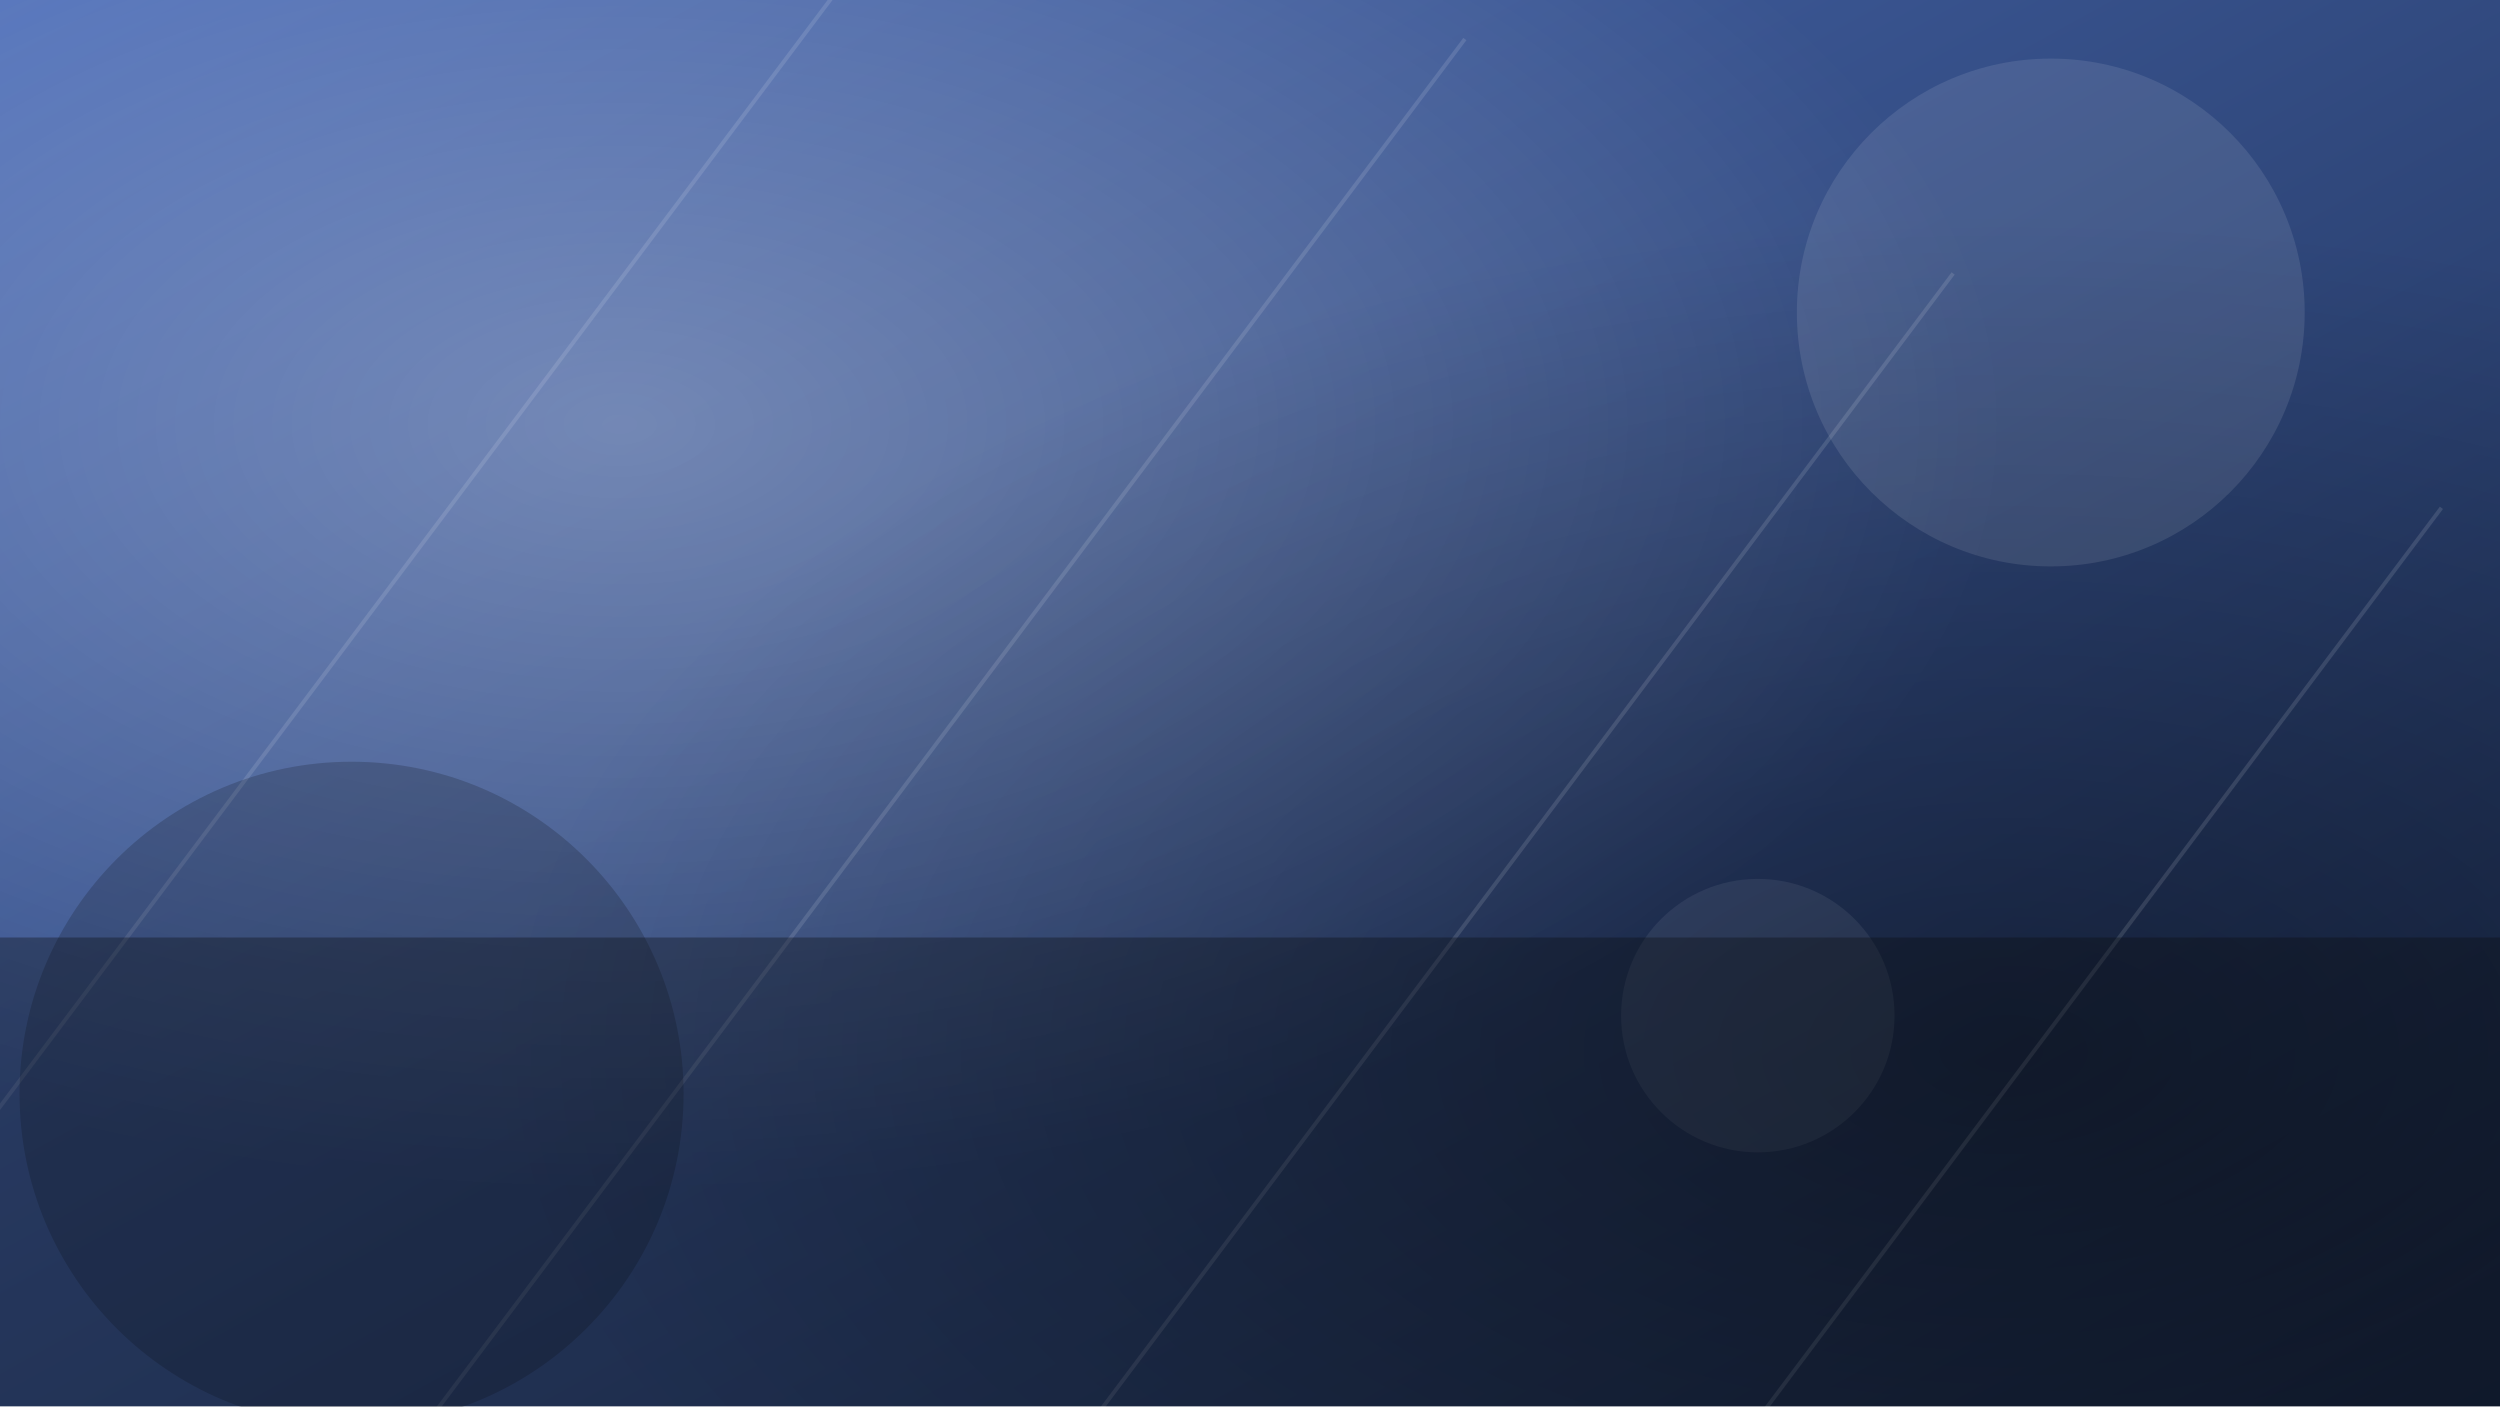
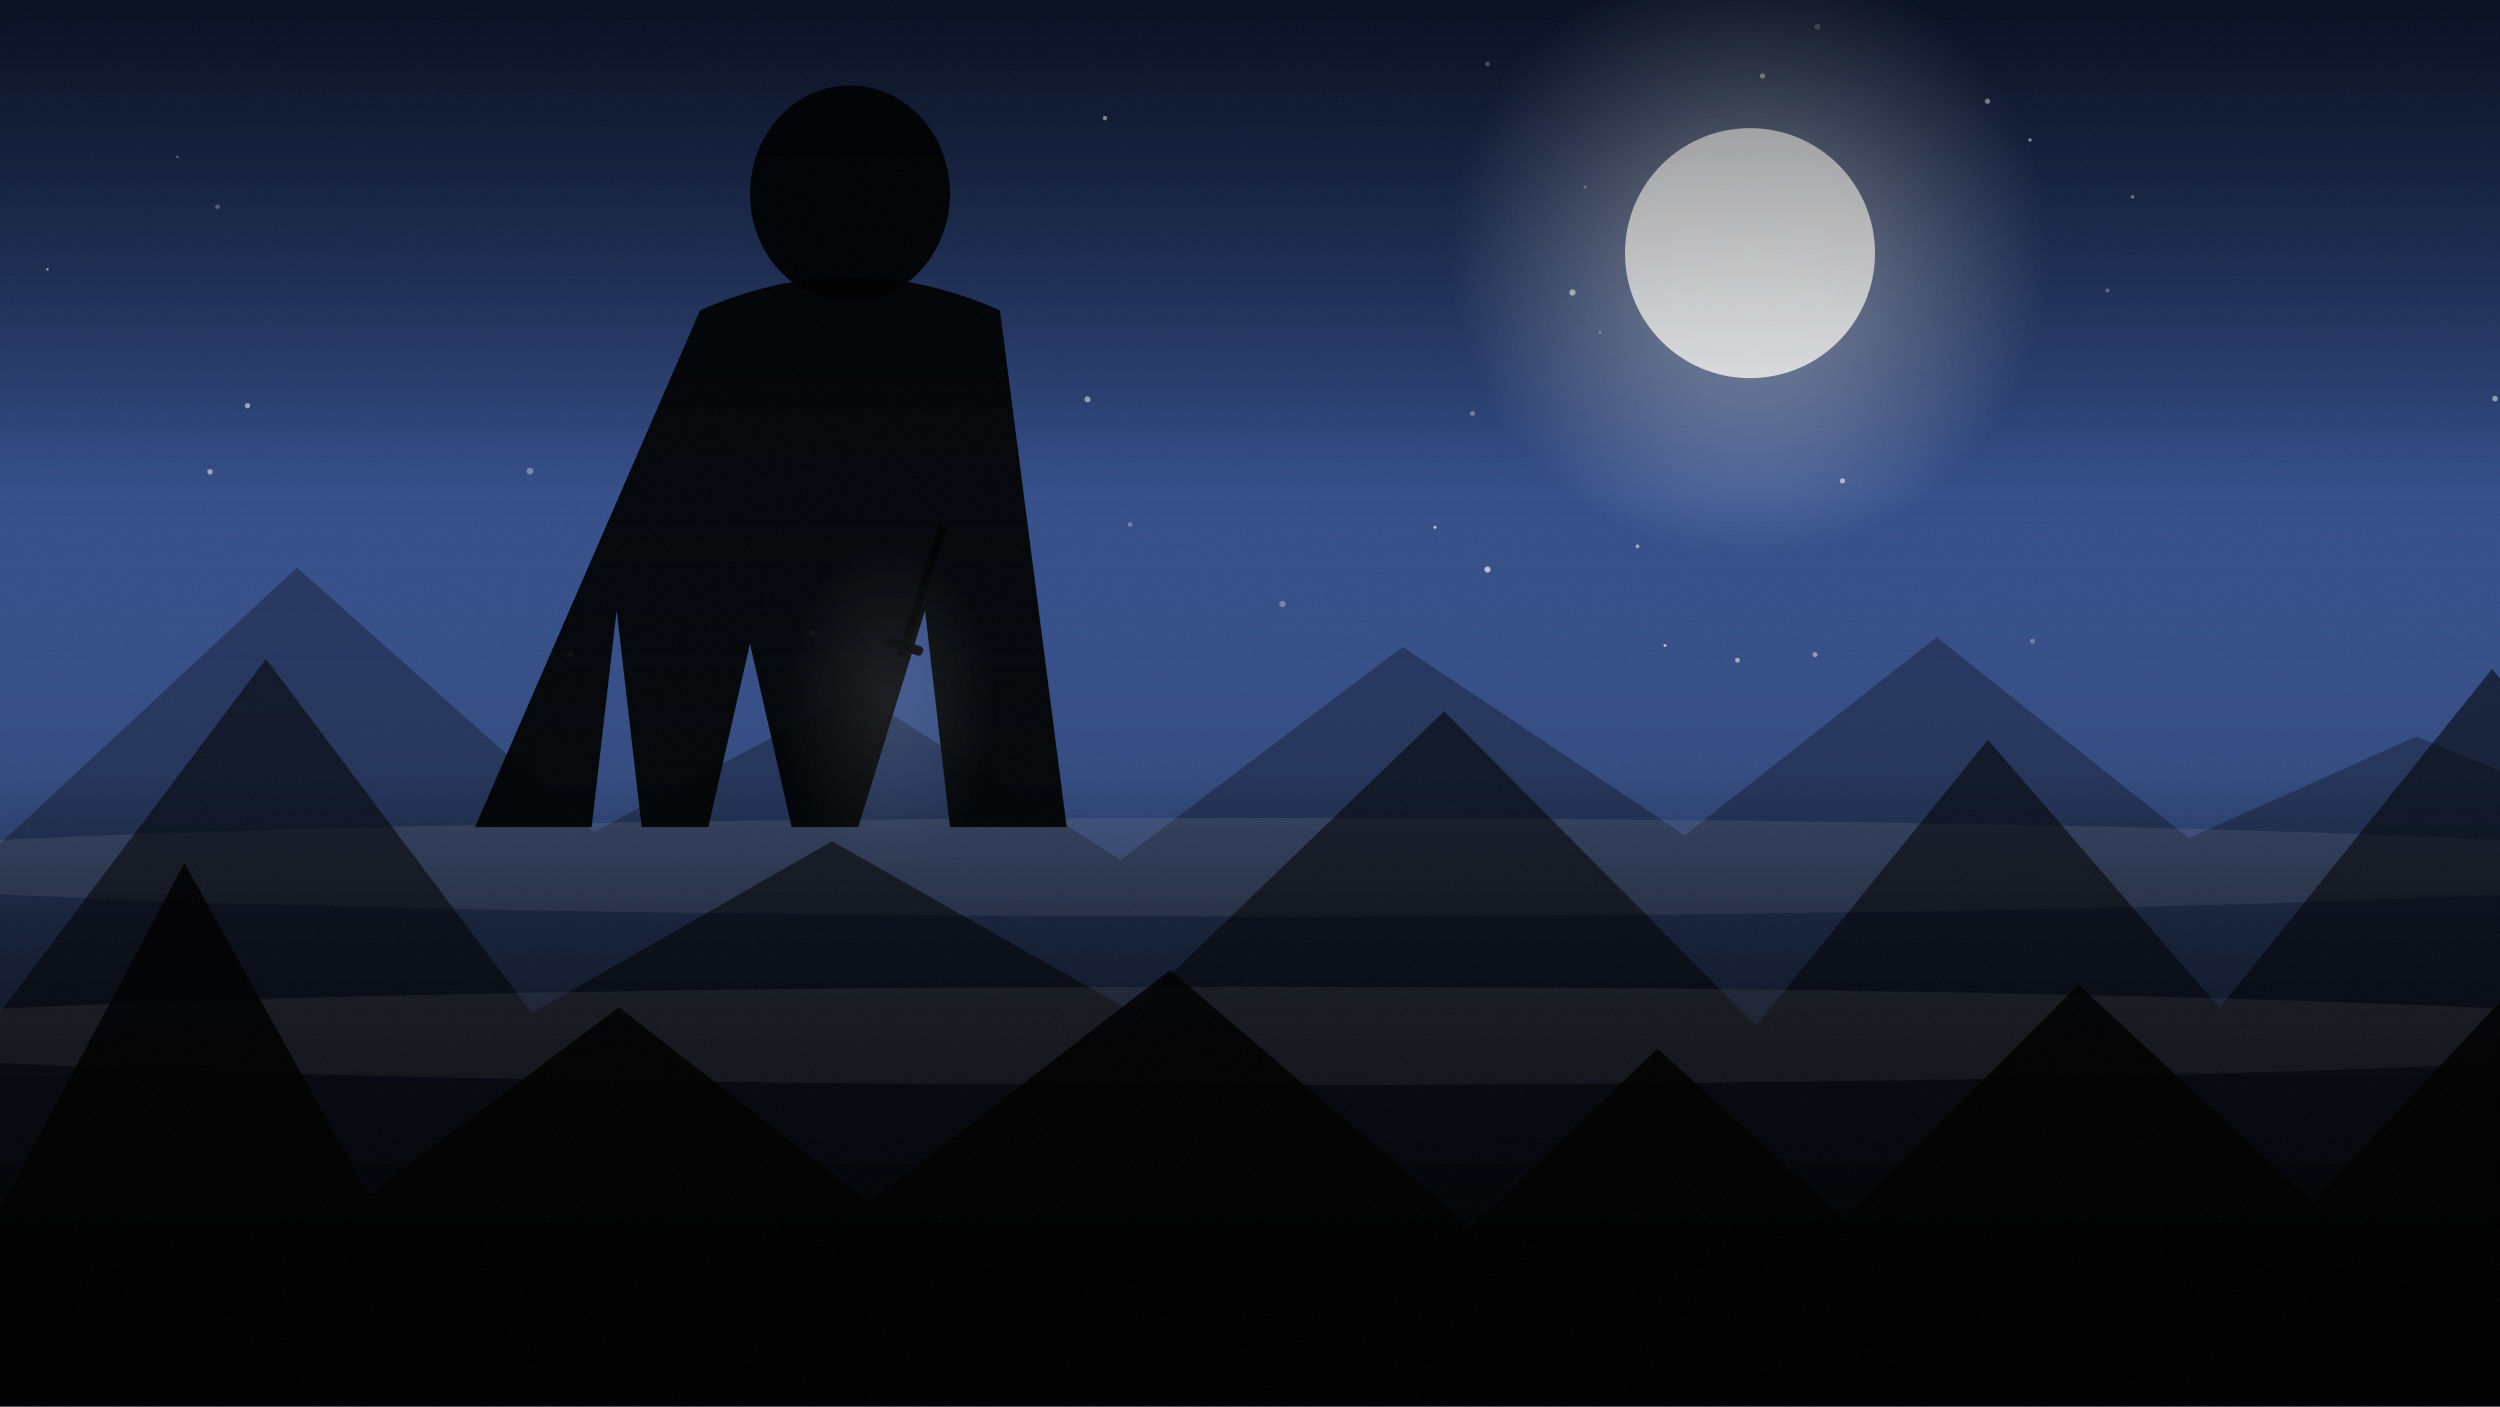
<svg xmlns="http://www.w3.org/2000/svg" width="1280" height="720" viewBox="0 0 1280 720">
  <defs>
-     <linearGradient id="bg" x1="0" y1="0" x2="1" y2="1">
-       <stop offset="0" stop-color="#4b6cb7" />
-       <stop offset="1" stop-color="#182848" />
+     <linearGradient id="sky" x1="0" y1="0" x2="0" y2="1">
+       <stop offset="0" stop-color="#101d3d" />
+       <stop offset="0.55" stop-color="#4b6cb7" />
+       <stop offset="1" stop-color="#101d3d" />
    </linearGradient>
-     <radialGradient id="b1" cx=".25" cy=".3" r=".55">
-       <stop offset="0" stop-color="rgba(255,255,255,.28)" />
+     <radialGradient id="glow">
+       <stop offset="0" stop-color="rgba(255,255,255,.55)" />
      <stop offset="1" stop-color="rgba(255,255,255,0)" />
    </radialGradient>
-     <radialGradient id="b2" cx=".8" cy=".75" r=".6">
-       <stop offset="0" stop-color="rgba(0,0,0,.4)" />
-       <stop offset="1" stop-color="rgba(0,0,0,0)" />
+     <linearGradient id="sea" x1="0" y1="0" x2="0" y2="1">
+       <stop offset="0" stop-color="#4b6cb7" />
+       <stop offset="1" stop-color="#101d3d" />
+     </linearGradient>
+     <radialGradient id="planet">
+       <stop offset="0" stop-color="#4b6cb7" />
+       <stop offset="1" stop-color="#101d3d" />
    </radialGradient>
+     <linearGradient id="track" x1="0" y1="0" x2="0" y2="1">
+       <stop offset="0" stop-color="#8c2b23" />
+       <stop offset="1" stop-color="#4a1410" />
+     </linearGradient>
+     <linearGradient id="bw" x1="0" y1="0" x2="0" y2="1">
+       <stop offset="0" stop-color="#d8d8d8" />
+       <stop offset="1" stop-color="#2a2a2a" />
+     </linearGradient>
+     <linearGradient id="vig" x1="0" y1="0" x2="0" y2="1">
+       <stop offset="0" stop-color="rgba(0,0,0,.45)" />
+       <stop offset="0.35" stop-color="rgba(0,0,0,0)" />
+       <stop offset="0.72" stop-color="rgba(0,0,0,.55)" />
+       <stop offset="1" stop-color="rgba(0,0,0,.92)" />
+     </linearGradient>
+     <filter id="grain">
+       <feTurbulence type="fractalNoise" baseFrequency="0.9" numOctaves="2" stitchTiles="stitch" />
+       <feColorMatrix type="saturate" values="0" />
+       <feComponentTransfer>
+         <feFuncA type="linear" slope="0.06" />
+       </feComponentTransfer>
+     </filter>
  </defs>
-   <rect width="1280" height="720" fill="url(#bg)" />
-   <rect width="1280" height="720" fill="url(#b1)" />
-   <rect width="1280" height="720" fill="url(#b2)" />
-   <g opacity=".12" stroke="#fff" stroke-width="2">
-     <line x1="-100" y1="700" x2="500" y2="-100" />
-     <line x1="150" y1="820" x2="750" y2="20" />
-     <line x1="400" y1="940" x2="1000" y2="140" />
-     <line x1="650" y1="1060" x2="1250" y2="260" />
+   <g>
+     <rect width="1280" height="720" fill="url(#sky)" />
+     <circle cx="889.6" cy="338.04" r="1.253" fill="rgba(255,255,255,0.705)" />
+     <circle cx="852.48" cy="330.48" r="0.799" fill="rgba(255,255,255,0.799)" />
+     <circle cx="943.36" cy="246.24" r="1.333" fill="rgba(255,255,255,0.574)" />
+     <circle cx="1039.36" cy="71.64" r="0.875" fill="rgba(255,255,255,0.778)" />
+     <circle cx="1277.44" cy="204.12" r="1.435" fill="rgba(255,255,255,0.548)" />
+     <circle cx="1091.84" cy="100.8" r="0.919" fill="rgba(255,255,255,0.522)" />
+     <circle cx="819.2" cy="170.28" r="0.629" fill="rgba(255,255,255,0.475)" />
+     <circle cx="24.32" cy="137.88" r="0.644" fill="rgba(255,255,255,0.739)" />
+     <circle cx="495.36" cy="346.68" r="1.091" fill="rgba(255,255,255,0.378)" />
+     <circle cx="399.36" cy="272.52" r="1.292" fill="rgba(255,255,255,0.314)" />
+     <circle cx="126.72" cy="207.72" r="1.363" fill="rgba(255,255,255,0.578)" />
+     <circle cx="734.72" cy="270" r="0.775" fill="rgba(255,255,255,0.703)" />
+     <circle cx="838.4" cy="279.72" r="0.979" fill="rgba(255,255,255,0.567)" />
+     <circle cx="656.64" cy="309.24" r="1.643" fill="rgba(255,255,255,0.358)" />
+     <circle cx="805.12" cy="149.76" r="1.615" fill="rgba(255,255,255,0.696)" />
+     <circle cx="1040.64" cy="328.32" r="1.316" fill="rgba(255,255,255,0.36)" />
+     <circle cx="578.56" cy="268.56" r="1.152" fill="rgba(255,255,255,0.304)" />
+     <circle cx="1079.04" cy="148.68" r="1.003" fill="rgba(255,255,255,0.377)" />
+     <circle cx="107.52" cy="241.56" r="1.411" fill="rgba(255,255,255,0.517)" />
+     <circle cx="930.56" cy="13.68" r="1.499" fill="rgba(255,255,255,0.301)" />
+     <circle cx="753.92" cy="211.68" r="1.272" fill="rgba(255,255,255,0.357)" />
+     <circle cx="565.76" cy="60.48" r="1.118" fill="rgba(255,255,255,0.743)" />
+     <circle cx="1017.6" cy="51.84" r="1.355" fill="rgba(255,255,255,0.707)" />
+     <circle cx="902.4" cy="38.88" r="1.349" fill="rgba(255,255,255,0.615)" />
+     <circle cx="811.52" cy="95.76" r="0.864" fill="rgba(255,255,255,0.341)" />
+     <circle cx="271.36" cy="241.2" r="1.738" fill="rgba(255,255,255,0.346)" />
+     <circle cx="761.6" cy="32.76" r="1.264" fill="rgba(255,255,255,0.378)" />
+     <circle cx="929.28" cy="335.16" r="1.266" fill="rgba(255,255,255,0.604)" />
+     <circle cx="761.6" cy="291.6" r="1.559" fill="rgba(255,255,255,0.738)" />
+     <circle cx="90.88" cy="80.28" r="0.634" fill="rgba(255,255,255,0.529)" />
+     <circle cx="416" cy="324" r="1.632" fill="rgba(255,255,255,0.648)" />
+     <circle cx="111.36" cy="105.84" r="1.198" fill="rgba(255,255,255,0.37)" />
+     <circle cx="556.8" cy="204.48" r="1.556" fill="rgba(255,255,255,0.556)" />
+     <circle cx="291.84" cy="334.8" r="1.738" fill="rgba(255,255,255,0.779)" />
+     <circle cx="896" cy="129.6" r="64" fill="rgba(255,255,255,.92)" />
+     <circle cx="896" cy="129.6" r="153.6" fill="url(#glow)" />
+     <path d="M0 720 L0 432 L152.0 290.6 L304.1 425.9 L438.9 354.5 L573.7 440.3 L718.2 331.2 L862.6 427.7 L991.6 326.2 L1120.6 429.1 L1237.1 377.1 L1353.6 424.6 L1280 720 Z" fill="rgba(0,0,0,.30)" />
+     <ellipse cx="640" cy="444" rx="768" ry="25.2" fill="rgba(255,255,255,.14)" />
+     <path d="M0 720 L0 518.4 L136.2 337.4 L272.4 518.7 L426.0 430.7 L579.6 518.0 L739.4 364.2 L899.2 525.1 L1017.8 378.8 L1136.4 516.1 L1276.0 342.5 L1415.6 513.1 L1280 720 Z" fill="rgba(0,0,0,.55)" />
+     <ellipse cx="640" cy="530.4" rx="768" ry="25.2" fill="rgba(255,255,255,.14)" />
+     <path d="M0 720 L0 619.2 L94.4 441.8 L188.7 611.8 L316.9 515.7 L445.0 615.8 L599.1 496.7 L753.1 628.5 L848.7 536.9 L944.3 624.2 L1064.2 504.1 L1184.2 615.5 L1334.9 454.0 L1485.6 613.3 L1280 720 Z" fill="rgba(0,0,0,.85)" />
+     <g fill="rgba(0,0,0,.92)" transform="translate(435.2 432) scale(4.266667)">
+       <ellipse cx="0" cy="-78" rx="12" ry="13" />
+       <path d="M-18 -64 q18 -8 36 0 l8 62 h-14 l-3 -26 -8 26 h-8 l-5 -22 -5 22 h-8 l-3 -26 -3 26 h-14z" />
+     </g>
+     <g transform="translate(461.2 336) rotate(18)">
+       <rect x="-2" y="-70" width="4" height="70" fill="rgba(0,0,0,.9)" />
+       <rect x="-10" y="-8" width="20" height="5" rx="2" fill="rgba(0,0,0,.9)" />
+     </g>
+     <ellipse cx="455.2" cy="362" rx="55" ry="85" fill="url(#glow)" opacity=".22" />
  </g>
-   <circle cx="1050" cy="160" r="130" fill="rgba(255,255,255,.10)" />
-   <circle cx="180" cy="560" r="170" fill="rgba(0,0,0,.18)" />
-   <circle cx="900" cy="520" r="70" fill="rgba(255,255,255,.07)" />
-   <rect x="0" y="480" width="1280" height="240" fill="rgba(10,12,16,.35)" />
+   <rect width="1280" height="720" fill="url(#vig)" />
+   <rect width="1280" height="720" filter="url(#grain)" opacity=".45" />
</svg>
